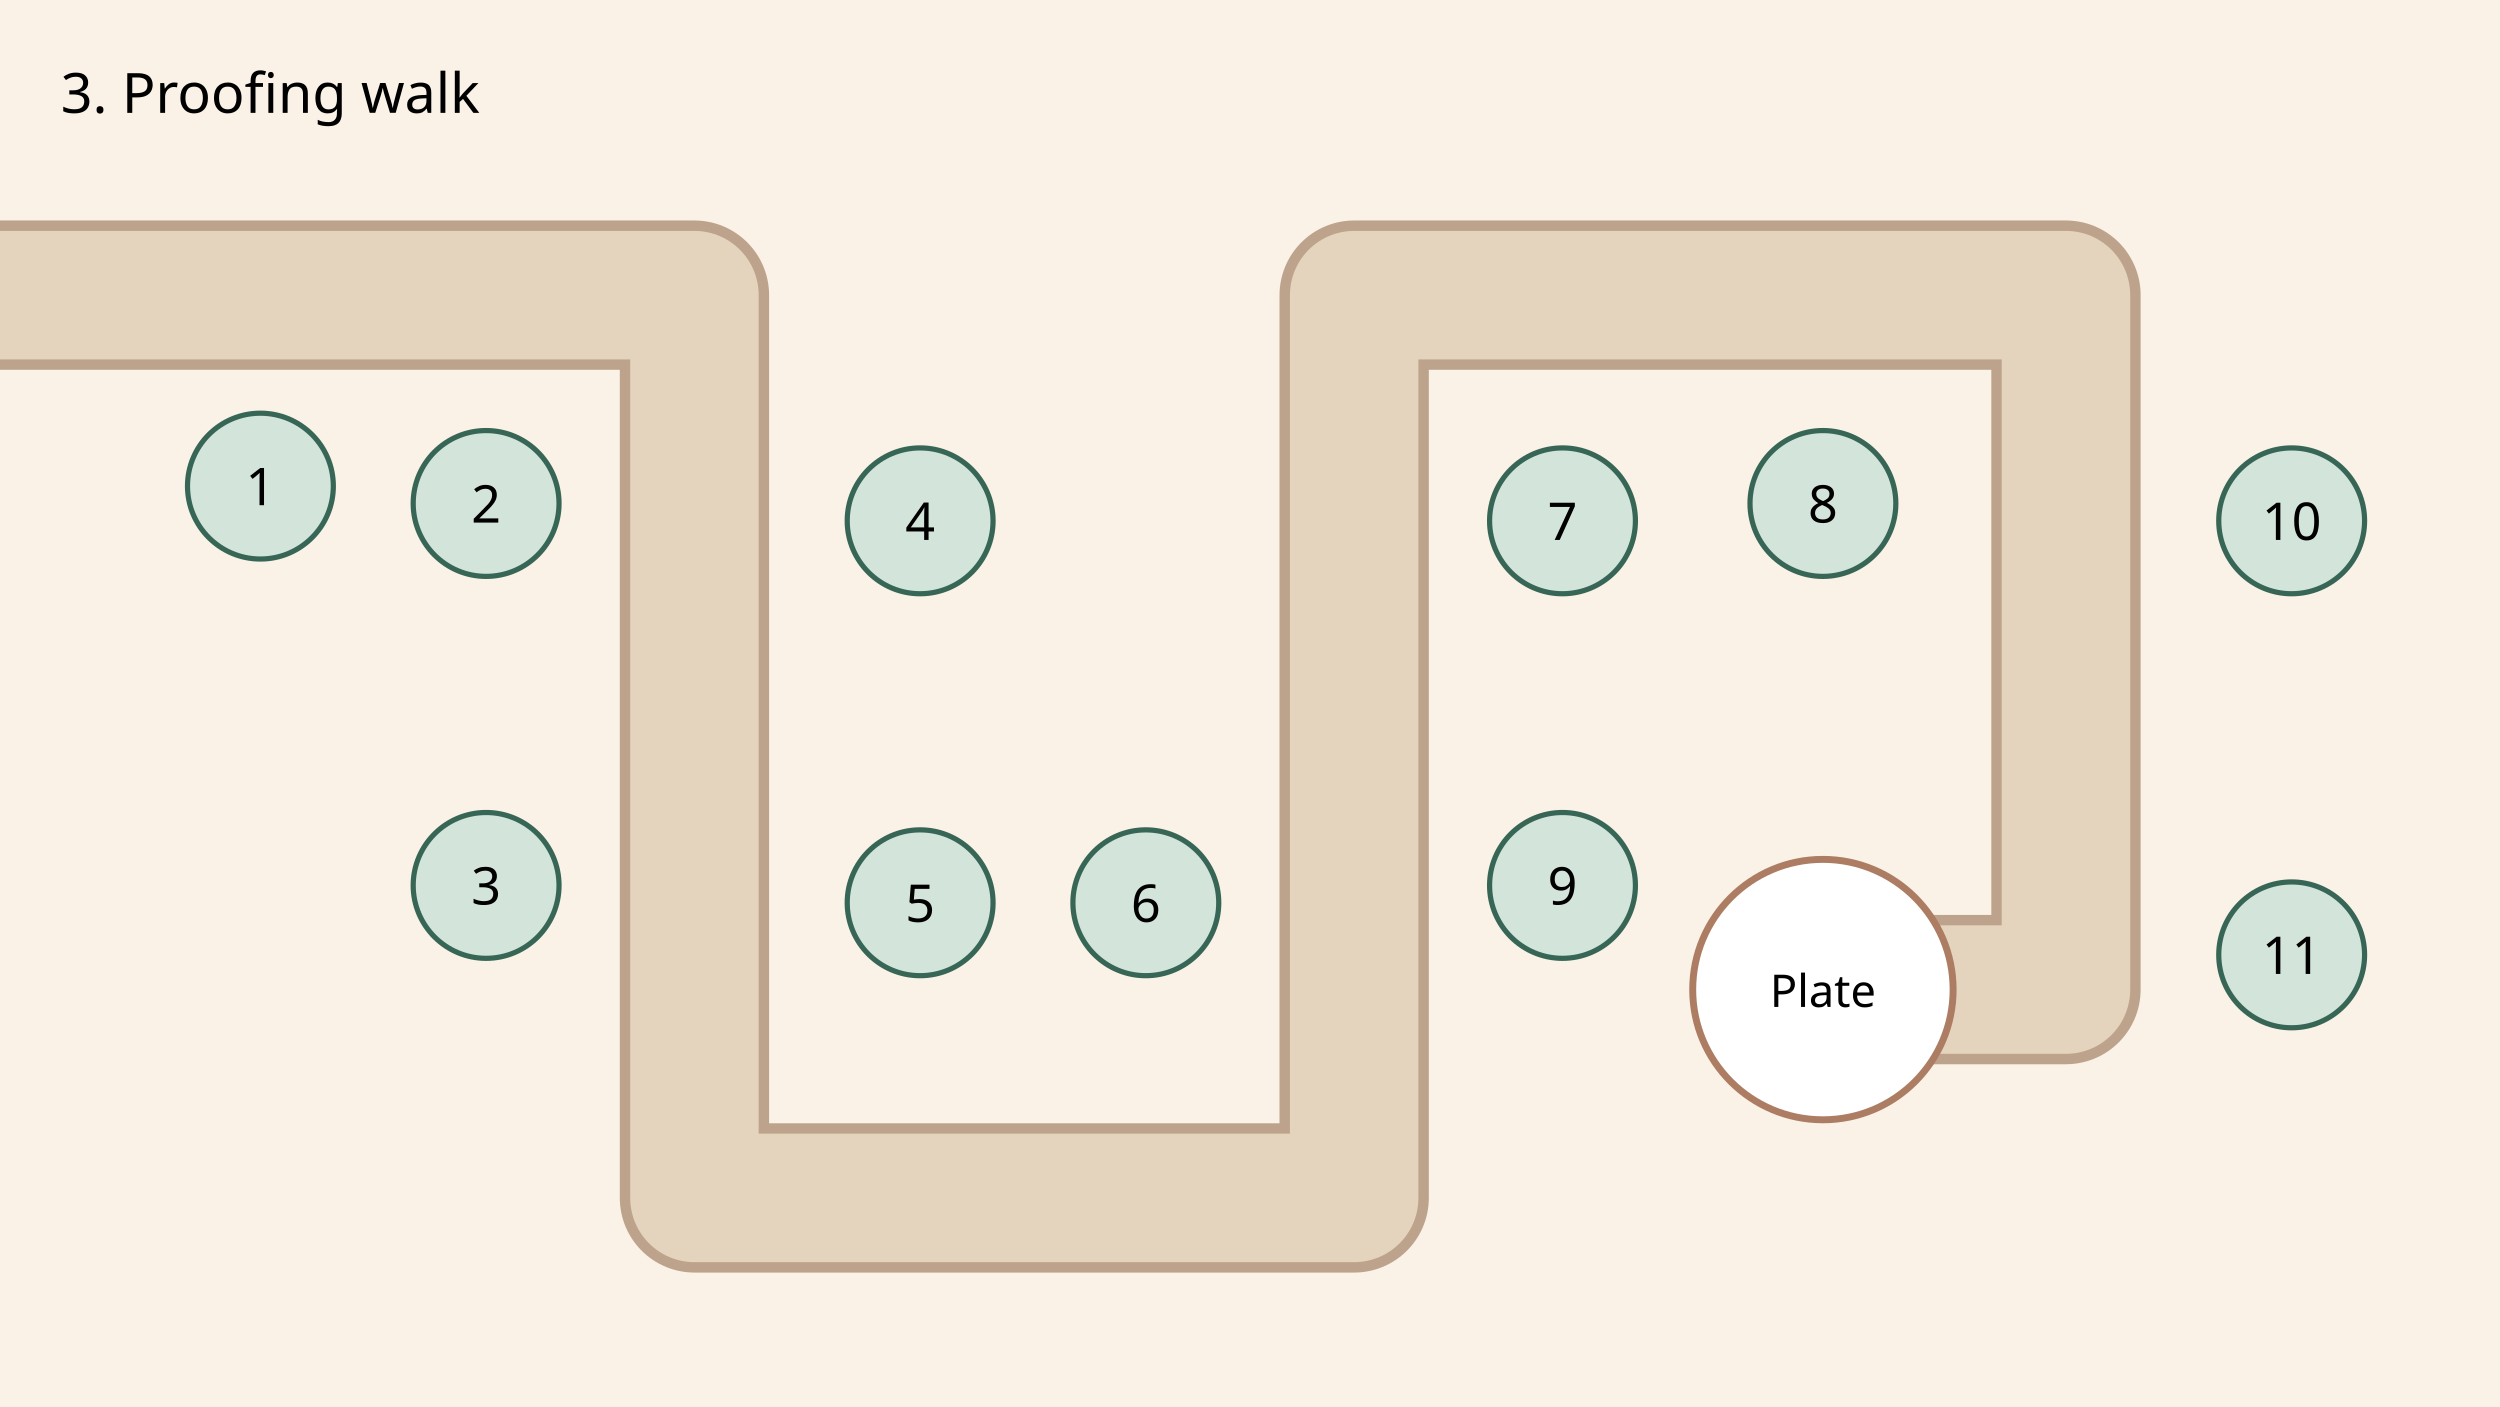
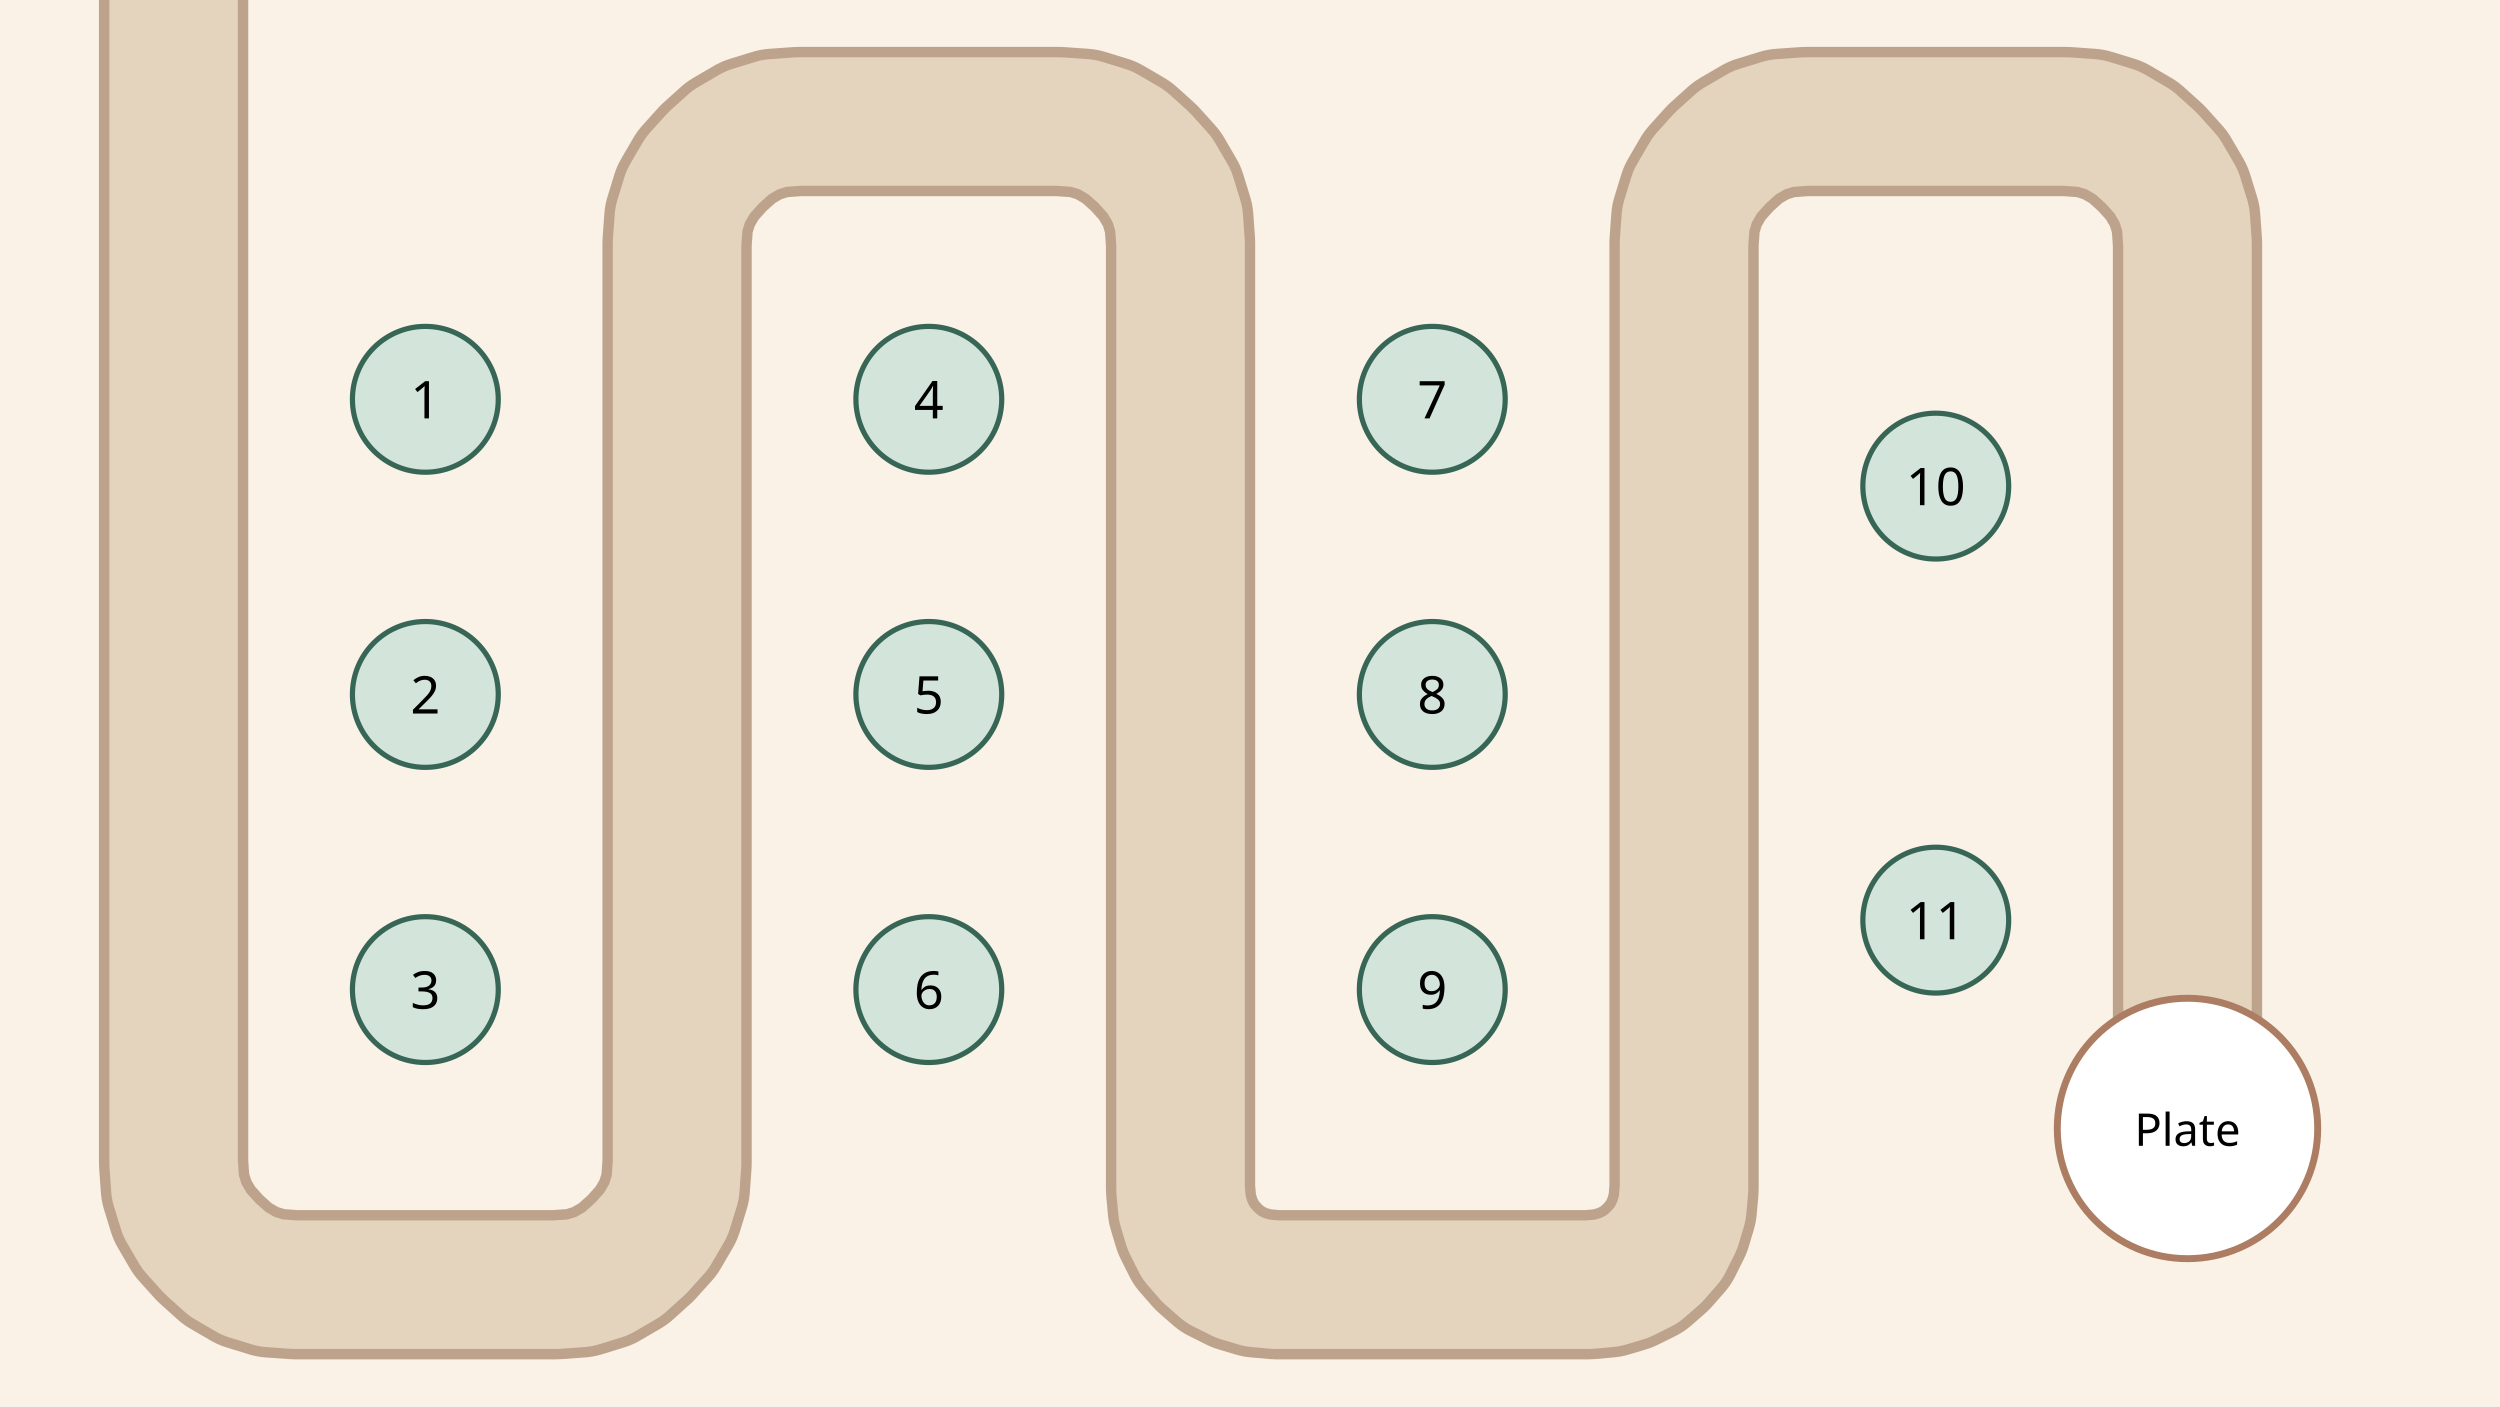
- <svg xmlns="http://www.w3.org/2000/svg" viewBox="0 0 1440 810" role="img" aria-label="Proofing walk: path and numbered tower slots">
+ <svg xmlns="http://www.w3.org/2000/svg" viewBox="0 0 1440 810" role="img" aria-label="Proofing walk: 5 vertical runs and numbered tower slots">
  <rect width="1440" height="810" fill="#faf2e6" />
-   <text x="35" y="65" font-family="sans-serif" font-size="32">3. Proofing walk</text>
-   <polyline points="0,170 400,170 400,690 780,690 780,170 1190,170 1190,570 1010,570" fill="none" stroke="#bda38c" stroke-width="86" stroke-linejoin="round" />
-   <polyline points="0,170 400,170 400,690 780,690 780,170 1190,170 1190,570 1010,570" fill="none" stroke="#e4d4be" stroke-width="74" stroke-linejoin="round" />
-   <circle cx="1050.0" cy="570.0" r="75" fill="#fff" stroke="#ac7c63" stroke-width="4" />
-   <text x="1050.0" y="580.0" text-anchor="middle" font-family="sans-serif" font-size="26">Plate</text>
-   <circle cx="150" cy="280" r="42" fill="#d3e5da" stroke="#376657" stroke-width="3" />
-   <text x="150" y="291" text-anchor="middle" font-family="sans-serif" font-size="30">1</text>
-   <circle cx="280" cy="290" r="42" fill="#d3e5da" stroke="#376657" stroke-width="3" />
-   <text x="280" y="301" text-anchor="middle" font-family="sans-serif" font-size="30">2</text>
-   <circle cx="280" cy="510" r="42" fill="#d3e5da" stroke="#376657" stroke-width="3" />
-   <text x="280" y="521" text-anchor="middle" font-family="sans-serif" font-size="30">3</text>
-   <circle cx="530" cy="300" r="42" fill="#d3e5da" stroke="#376657" stroke-width="3" />
-   <text x="530" y="311" text-anchor="middle" font-family="sans-serif" font-size="30">4</text>
-   <circle cx="530" cy="520" r="42" fill="#d3e5da" stroke="#376657" stroke-width="3" />
-   <text x="530" y="531" text-anchor="middle" font-family="sans-serif" font-size="30">5</text>
-   <circle cx="660" cy="520" r="42" fill="#d3e5da" stroke="#376657" stroke-width="3" />
-   <text x="660" y="531" text-anchor="middle" font-family="sans-serif" font-size="30">6</text>
-   <circle cx="900" cy="300" r="42" fill="#d3e5da" stroke="#376657" stroke-width="3" />
-   <text x="900" y="311" text-anchor="middle" font-family="sans-serif" font-size="30">7</text>
-   <circle cx="1050" cy="290" r="42" fill="#d3e5da" stroke="#376657" stroke-width="3" />
-   <text x="1050" y="301" text-anchor="middle" font-family="sans-serif" font-size="30">8</text>
-   <circle cx="900" cy="510" r="42" fill="#d3e5da" stroke="#376657" stroke-width="3" />
-   <text x="900" y="521" text-anchor="middle" font-family="sans-serif" font-size="30">9</text>
-   <circle cx="1320" cy="300" r="42" fill="#d3e5da" stroke="#376657" stroke-width="3" />
-   <text x="1320" y="311" text-anchor="middle" font-family="sans-serif" font-size="30">10</text>
-   <circle cx="1320" cy="550" r="42" fill="#d3e5da" stroke="#376657" stroke-width="3" />
-   <text x="1320" y="561" text-anchor="middle" font-family="sans-serif" font-size="30">11</text>
+   <polyline points="100,0 100,670 101,684 105,697 112,709 121,719 131,728 143,735 156,739 170,740 320,740 334,739 347,735 359,728 369,719 378,709 385,697 389,684 390,670 390,140 391,126 395,113 402,101 411,91 421,82 433,75 446,71 460,70 610,70 624,71 637,75 649,82 659,91 668,101 675,113 679,126 680,140 680,685 681,696 684,706 689,716 696,724 704,731 714,736 724,739 735,740 915,740 926,739 936,736 946,731 954,724 961,716 966,706 969,696 970,685 970,140 971,126 975,113 982,101 991,91 1001,82 1013,75 1026,71 1040,70 1190,70 1204,71 1217,75 1229,82 1239,91 1248,101 1255,113 1259,126 1260,140 1260,690" fill="none" stroke="#bda38c" stroke-width="86" stroke-linejoin="round" />
+   <polyline points="100,0 100,670 101,684 105,697 112,709 121,719 131,728 143,735 156,739 170,740 320,740 334,739 347,735 359,728 369,719 378,709 385,697 389,684 390,670 390,140 391,126 395,113 402,101 411,91 421,82 433,75 446,71 460,70 610,70 624,71 637,75 649,82 659,91 668,101 675,113 679,126 680,140 680,685 681,696 684,706 689,716 696,724 704,731 714,736 724,739 735,740 915,740 926,739 936,736 946,731 954,724 961,716 966,706 969,696 970,685 970,140 971,126 975,113 982,101 991,91 1001,82 1013,75 1026,71 1040,70 1190,70 1204,71 1217,75 1229,82 1239,91 1248,101 1255,113 1259,126 1260,140 1260,690" fill="none" stroke="#e4d4be" stroke-width="74" stroke-linejoin="round" />
+   <circle cx="1260" cy="650" r="75" fill="#fff" stroke="#ac7c63" stroke-width="4" />
+   <text x="1260" y="660" text-anchor="middle" font-family="sans-serif" font-size="26">Plate</text>
+   <circle cx="245" cy="230" r="42" fill="#d3e5da" stroke="#376657" stroke-width="3" />
+   <text x="245" y="241" text-anchor="middle" font-family="sans-serif" font-size="30">1</text>
+   <circle cx="245" cy="400" r="42" fill="#d3e5da" stroke="#376657" stroke-width="3" />
+   <text x="245" y="411" text-anchor="middle" font-family="sans-serif" font-size="30">2</text>
+   <circle cx="245" cy="570" r="42" fill="#d3e5da" stroke="#376657" stroke-width="3" />
+   <text x="245" y="581" text-anchor="middle" font-family="sans-serif" font-size="30">3</text>
+   <circle cx="535" cy="230" r="42" fill="#d3e5da" stroke="#376657" stroke-width="3" />
+   <text x="535" y="241" text-anchor="middle" font-family="sans-serif" font-size="30">4</text>
+   <circle cx="535" cy="400" r="42" fill="#d3e5da" stroke="#376657" stroke-width="3" />
+   <text x="535" y="411" text-anchor="middle" font-family="sans-serif" font-size="30">5</text>
+   <circle cx="535" cy="570" r="42" fill="#d3e5da" stroke="#376657" stroke-width="3" />
+   <text x="535" y="581" text-anchor="middle" font-family="sans-serif" font-size="30">6</text>
+   <circle cx="825" cy="230" r="42" fill="#d3e5da" stroke="#376657" stroke-width="3" />
+   <text x="825" y="241" text-anchor="middle" font-family="sans-serif" font-size="30">7</text>
+   <circle cx="825" cy="400" r="42" fill="#d3e5da" stroke="#376657" stroke-width="3" />
+   <text x="825" y="411" text-anchor="middle" font-family="sans-serif" font-size="30">8</text>
+   <circle cx="825" cy="570" r="42" fill="#d3e5da" stroke="#376657" stroke-width="3" />
+   <text x="825" y="581" text-anchor="middle" font-family="sans-serif" font-size="30">9</text>
+   <circle cx="1115" cy="280" r="42" fill="#d3e5da" stroke="#376657" stroke-width="3" />
+   <text x="1115" y="291" text-anchor="middle" font-family="sans-serif" font-size="30">10</text>
+   <circle cx="1115" cy="530" r="42" fill="#d3e5da" stroke="#376657" stroke-width="3" />
+   <text x="1115" y="541" text-anchor="middle" font-family="sans-serif" font-size="30">11</text>
</svg>
